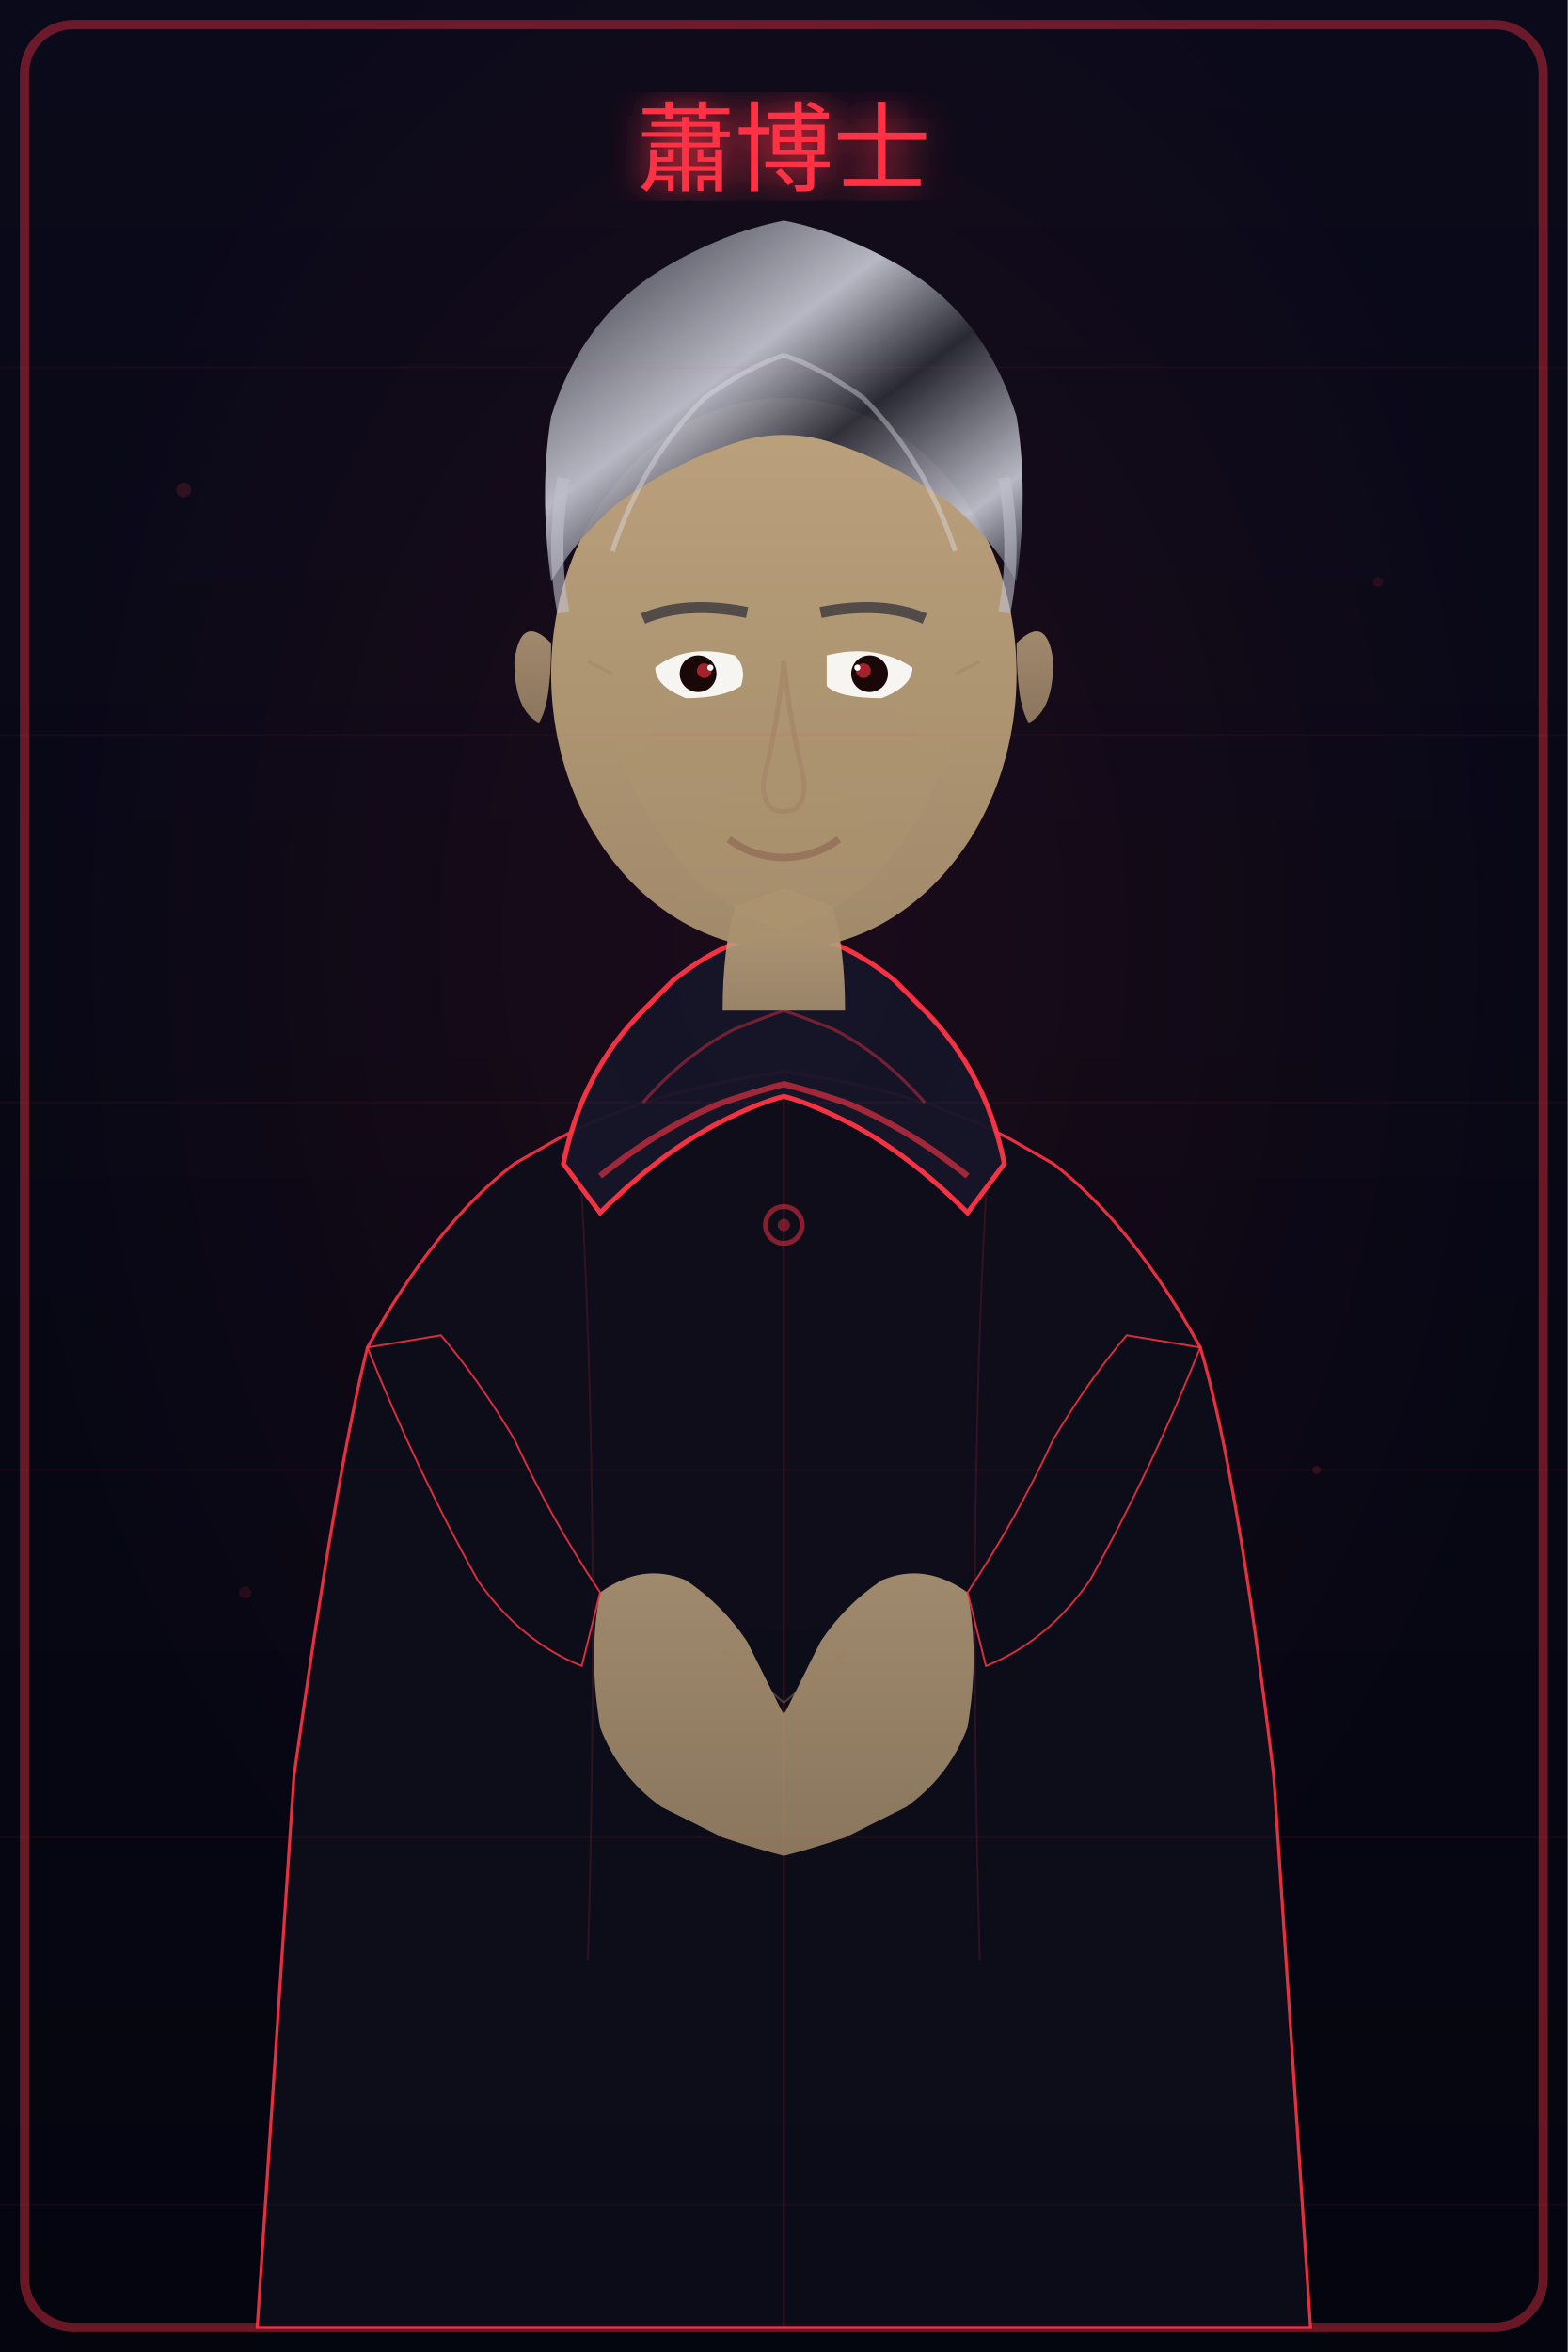
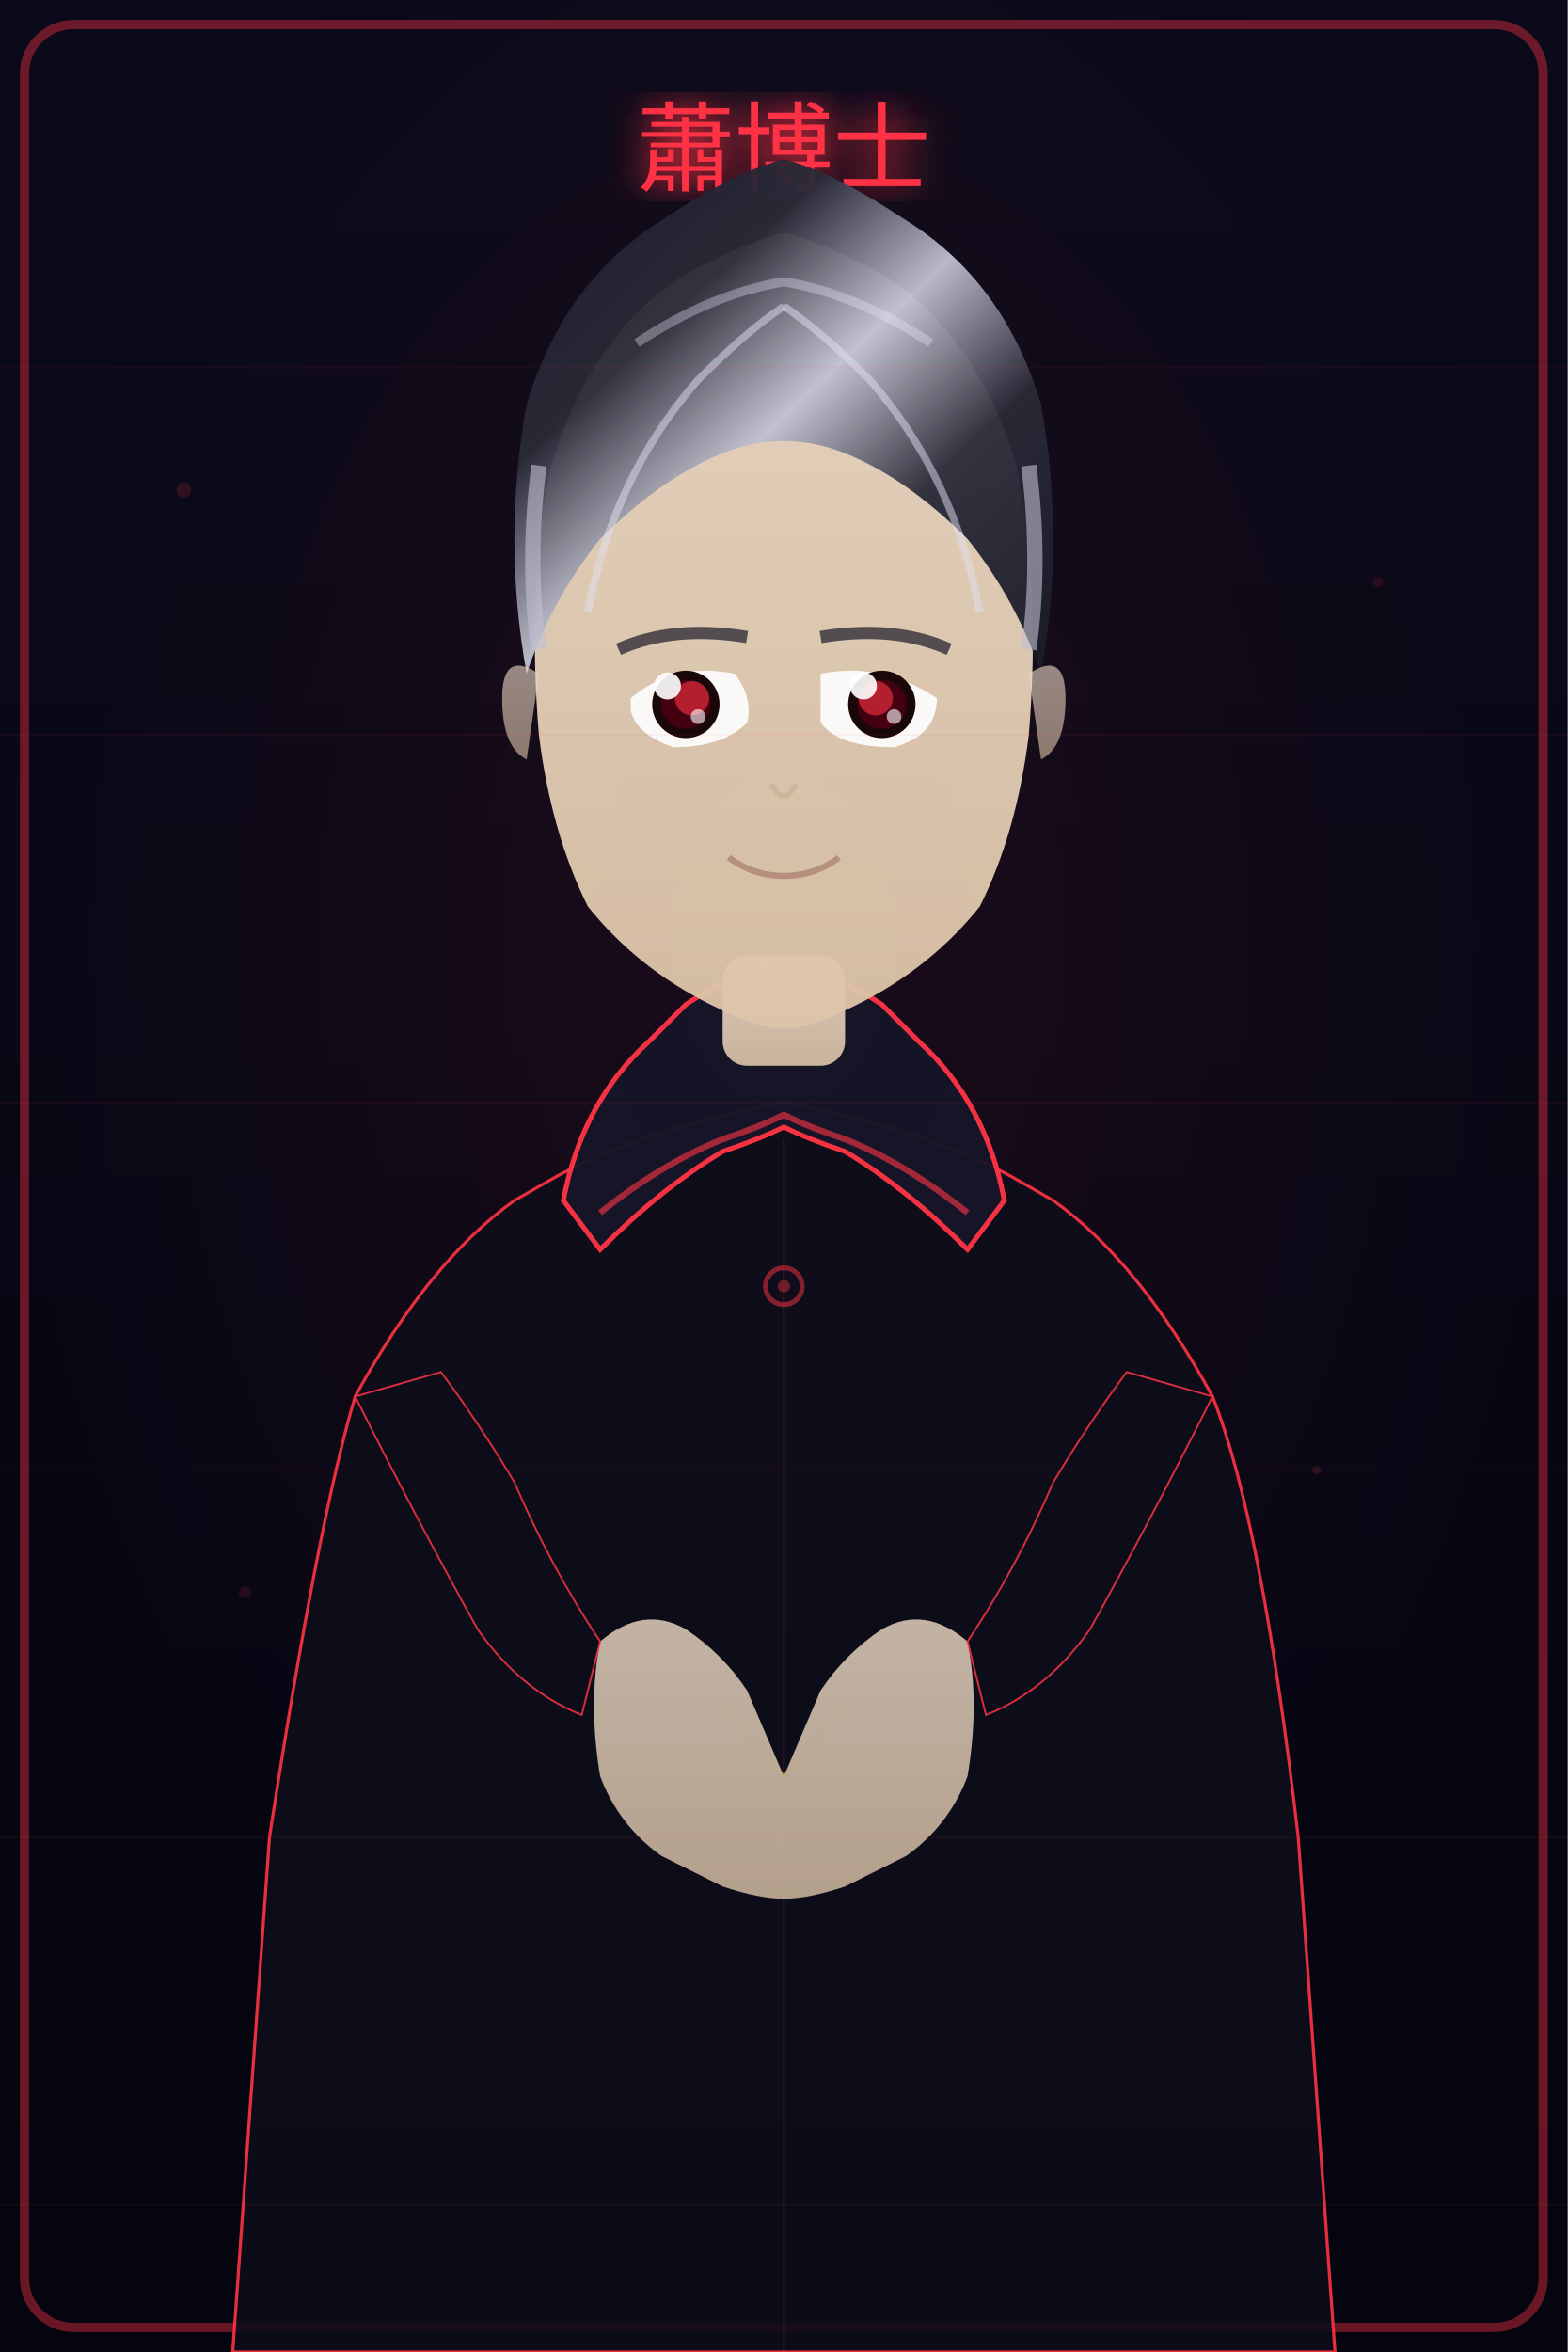
<svg xmlns="http://www.w3.org/2000/svg" width="256" height="384" viewBox="0 0 256 384">
  <defs>
    <linearGradient id="dc_bg" x1="0" y1="0" x2="0" y2="1">
      <stop offset="0%" stop-color="#0a0a1a" />
      <stop offset="100%" stop-color="#050510" />
    </linearGradient>
    <linearGradient id="dc_skin" x1="0" y1="0" x2="0" y2="1">
-       <stop offset="0%" stop-color="#c4a882" />
-       <stop offset="100%" stop-color="#a8906e" />
+       <stop offset="0%" stop-color="#f0dcc8" />
+       <stop offset="100%" stop-color="#dcc4a8" />
    </linearGradient>
    <linearGradient id="dc_hair" x1="0" y1="0" x2="1" y2="1">
-       <stop offset="0%" stop-color="#2a2a35" />
-       <stop offset="40%" stop-color="#c0c0cc" />
-       <stop offset="60%" stop-color="#2a2a35" />
-       <stop offset="85%" stop-color="#c0c0cc" />
-       <stop offset="100%" stop-color="#2a2a35" />
+       <stop offset="0%" stop-color="#1a1a28" />
+       <stop offset="30%" stop-color="#2a2a38" />
+       <stop offset="50%" stop-color="#c0c0d0" />
+       <stop offset="70%" stop-color="#2a2a38" />
+       <stop offset="100%" stop-color="#1a1a28" />
    </linearGradient>
    <radialGradient id="dc_glow" cx="0.5" cy="0.4" r="0.5">
      <stop offset="0%" stop-color="#ff3344" stop-opacity="0.08" />
      <stop offset="100%" stop-color="#ff3344" stop-opacity="0" />
    </radialGradient>
    <filter id="dc_neon">
      <feGaussianBlur stdDeviation="3" result="blur" />
      <feMerge>
        <feMergeNode in="blur" />
        <feMergeNode in="SourceGraphic" />
      </feMerge>
    </filter>
  </defs>
  <rect width="256" height="384" fill="url(#dc_bg)" />
  <rect width="256" height="384" fill="url(#dc_glow)" />
  <rect x="4" y="4" width="248" height="376" rx="8" fill="none" stroke="#ff3344" stroke-width="1.5" opacity="0.4" />
  <text x="128" y="30" font-family="monospace" font-size="16" fill="#ff3344" text-anchor="middle" filter="url(#dc_neon)">蕭博士</text>
-   <path d="M60,220 Q55,240 48,290 L42,380 H214 L208,290 Q202,240 196,220 Q185,200 172,190 L165,186 Q150,178 128,175 Q106,178 91,186 L84,190 Q71,200 60,220 Z" fill="#0d0d1a" stroke="#ff3344" stroke-width="0.5" opacity="0.9" />
-   <path d="M128,180 L128,380" fill="none" stroke="#ff3344" stroke-width="0.3" opacity="0.2" />
-   <path d="M95,195 Q98,250 96,320" fill="none" stroke="#ff3344" stroke-width="0.3" opacity="0.15" />
-   <path d="M161,195 Q158,250 160,320" fill="none" stroke="#ff3344" stroke-width="0.3" opacity="0.15" />
-   <path d="M98,260 Q105,255 112,258 Q118,262 122,268 L128,280 L134,268 Q138,262 144,258 Q151,255 158,260 Q160,270 158,282 Q155,290 148,295 L138,300 Q132,302 128,303 Q124,302 118,300 L108,295 Q101,290 98,282 Q96,270 98,260 Z" fill="url(#dc_skin)" opacity="0.8" />
-   <path d="M118,270 L128,280 L138,270" fill="none" stroke="#a08060" stroke-width="0.5" opacity="0.5" />
-   <path d="M114,266 L128,278" fill="none" stroke="#a08060" stroke-width="0.3" opacity="0.4" />
-   <path d="M142,266 L128,278" fill="none" stroke="#a08060" stroke-width="0.3" opacity="0.4" />
-   <path d="M60,220 Q68,240 78,258 Q85,268 95,272 L98,260 Q90,248 84,235 Q78,225 72,218 Z" fill="#0d0d1a" stroke="#ff3344" stroke-width="0.3" opacity="0.85" />
-   <path d="M196,220 Q188,240 178,258 Q171,268 161,272 L158,260 Q166,248 172,235 Q178,225 184,218 Z" fill="#0d0d1a" stroke="#ff3344" stroke-width="0.3" opacity="0.85" />
-   <path d="M92,190 Q95,175 105,165 L110,160 Q115,156 120,154 L128,152 L136,154 Q141,156 146,160 L151,165 Q161,175 164,190 L158,198 Q148,188 138,183 Q132,180 128,179 Q124,180 118,183 Q108,188 98,198 Z" fill="#151528" stroke="#ff3344" stroke-width="0.8" opacity="0.95" />
-   <path d="M105,180 Q112,172 120,168 Q125,166 128,165 Q131,166 136,168 Q144,172 151,180" fill="none" stroke="#ff3344" stroke-width="0.5" opacity="0.4" />
-   <path d="M98,192 Q108,184 118,180 Q124,178 128,177 Q132,178 138,180 Q148,184 158,192" fill="none" stroke="#ff3344" stroke-width="1" opacity="0.6" />
-   <path d="M118,165 Q118,155 120,148 L128,145 L136,148 Q138,155 138,165" fill="url(#dc_skin)" opacity="0.9" />
-   <ellipse cx="128" cy="110" rx="38" ry="45" fill="url(#dc_skin)" opacity="0.95" />
-   <path d="M100,120 Q105,135 115,145 Q122,150 128,152 Q134,150 141,145 Q151,135 156,120" fill="#b09870" opacity="0.3" />
-   <path d="M107,109 Q112,105 120,107 Q122,109 121,112 Q118,114 112,114 Q107,112 107,109 Z" fill="#ffffff" opacity="0.9" />
-   <circle cx="114" cy="110" r="3" fill="#1a0808" />
-   <circle cx="115" cy="109.5" r="1.2" fill="#ff3344" opacity="0.6" />
-   <circle cx="116" cy="109" r="0.5" fill="#ffffff" />
-   <path d="M135,107 Q143,105 149,109 Q149,112 144,114 Q137,114 135,112 Q135,109 135,107 Z" fill="#ffffff" opacity="0.9" />
-   <circle cx="142" cy="110" r="3" fill="#1a0808" />
-   <circle cx="141" cy="109.5" r="1.2" fill="#ff3344" opacity="0.6" />
-   <circle cx="140" cy="109" r="0.5" fill="#ffffff" />
-   <path d="M105,101 Q112,98 122,100" fill="none" stroke="#2a2a35" stroke-width="1.8" opacity="0.7" />
-   <path d="M134,100 Q144,98 151,101" fill="none" stroke="#2a2a35" stroke-width="1.8" opacity="0.7" />
-   <path d="M100,110 L96,108" fill="none" stroke="#a08060" stroke-width="0.5" opacity="0.4" />
-   <path d="M156,110 L160,108" fill="none" stroke="#a08060" stroke-width="0.5" opacity="0.4" />
-   <path d="M128,108 Q127,118 125,126 Q124,130 126,132 Q128,133 130,132 Q132,130 131,126 Q129,118 128,108" fill="none" stroke="#a08060" stroke-width="0.8" opacity="0.5" />
-   <path d="M119,137 Q123,140 128,140 Q133,140 137,137" fill="none" stroke="#8a6050" stroke-width="1.2" opacity="0.6" />
-   <path d="M90,95 Q88,80 90,68 Q95,52 108,44 Q118,38 128,36 Q138,38 148,44 Q161,52 166,68 Q168,80 166,95 Q162,88 155,82 Q145,75 135,72 Q128,70 121,72 Q111,75 101,82 Q94,88 90,95 Z" fill="url(#dc_hair)" opacity="0.95" />
-   <path d="M100,90 Q105,75 115,65 Q122,60 128,58" fill="none" stroke="#e0e0ee" stroke-width="0.8" opacity="0.4" />
-   <path d="M156,90 Q151,75 141,65 Q134,60 128,58" fill="none" stroke="#e0e0ee" stroke-width="0.8" opacity="0.4" />
-   <path d="M92,100 Q90,90 92,78" fill="none" stroke="#c0c0cc" stroke-width="2" opacity="0.6" />
-   <path d="M164,100 Q166,90 164,78" fill="none" stroke="#c0c0cc" stroke-width="2" opacity="0.6" />
-   <path d="M90,105 Q85,100 84,108 Q84,116 88,118 Q90,115 90,105 Z" fill="url(#dc_skin)" opacity="0.8" />
-   <path d="M166,105 Q171,100 172,108 Q172,116 168,118 Q166,115 166,105 Z" fill="url(#dc_skin)" opacity="0.8" />
-   <circle cx="128" cy="200" r="3" fill="none" stroke="#ff3344" stroke-width="0.8" opacity="0.5" />
-   <circle cx="128" cy="200" r="1" fill="#ff3344" opacity="0.4" />
+   <path d="M58,228 Q52,248 44,300 L38,384 H218 L212,300 Q206,248 198,228 Q186,206 172,196 L165,192 Q150,184 128,180 Q106,184 91,192 L84,196 Q70,206 58,228 Z" fill="#0d0d1a" stroke="#ff3344" stroke-width="0.5" opacity="0.9" />
+   <path d="M128,186 L128,384" fill="none" stroke="#ff3344" stroke-width="0.3" opacity="0.2" />
+   <path d="M98,268 Q105,262 112,266 Q118,270 122,276 L128,290 L134,276 Q138,270 144,266 Q151,262 158,268 Q160,278 158,290 Q155,298 148,303 L138,308 Q132,310 128,310 Q124,310 118,308 L108,303 Q101,298 98,290 Q96,278 98,268 Z" fill="url(#dc_skin)" opacity="0.8" />
+   <path d="M118,278 L128,290 L138,278" fill="none" stroke="#c4a888" stroke-width="0.5" opacity="0.5" />
+   <path d="M58,228 Q68,248 78,266 Q85,276 95,280 L98,268 Q90,256 84,242 Q78,232 72,224 Z" fill="#0d0d1a" stroke="#ff3344" stroke-width="0.3" opacity="0.85" />
+   <path d="M198,228 Q188,248 178,266 Q171,276 161,280 L158,268 Q166,256 172,242 Q178,232 184,224 Z" fill="#0d0d1a" stroke="#ff3344" stroke-width="0.3" opacity="0.85" />
+   <path d="M92,196 Q95,180 106,170 L112,164 Q118,160 124,158 L128,156 L132,158 Q138,160 144,164 L150,170 Q161,180 164,196 L158,204 Q148,194 138,188 Q132,186 128,184 Q124,186 118,188 Q108,194 98,204 Z" fill="#151528" stroke="#ff3344" stroke-width="0.8" opacity="0.95" />
+   <path d="M98,198 Q108,190 118,186 Q124,184 128,182 Q132,184 138,186 Q148,190 158,198" fill="none" stroke="#ff3344" stroke-width="1" opacity="0.6" />
+   <rect x="118" y="156" width="20" height="18" rx="4" fill="url(#dc_skin)" opacity="0.9" />
+   <path d="M88,120 Q86,96 90,76 Q96,56 110,46 Q120,40 128,38 Q136,40 146,46 Q160,56 166,76 Q170,96 168,120 Q166,136 160,148 Q152,158 140,164 Q132,168 128,168 Q124,168 116,164 Q104,158 96,148 Q90,136 88,120 Z" fill="url(#dc_skin)" opacity="0.95" />
+   <path d="M103,114 Q110,108 120,110 Q123,114 122,118 Q118,122 110,122 Q104,120 103,116 Z" fill="#ffffff" opacity="0.9" />
+   <ellipse cx="112" cy="115" rx="5.5" ry="5.5" fill="#1a0808" />
+   <ellipse cx="112" cy="115" rx="4" ry="4" fill="#440011" />
+   <ellipse cx="113" cy="114" rx="2.8" ry="2.8" fill="#ff3344" opacity="0.6" />
+   <circle cx="109" cy="112" r="2.2" fill="#ffffff" opacity="0.9" />
+   <circle cx="114" cy="117" r="1.2" fill="#ffffff" opacity="0.6" />
+   <path d="M134,110 Q144,108 153,114 Q153,120 146,122 Q137,122 134,118 Q134,114 134,110 Z" fill="#ffffff" opacity="0.9" />
+   <ellipse cx="144" cy="115" rx="5.5" ry="5.5" fill="#1a0808" />
+   <ellipse cx="144" cy="115" rx="4" ry="4" fill="#440011" />
+   <ellipse cx="143" cy="114" rx="2.8" ry="2.8" fill="#ff3344" opacity="0.6" />
+   <circle cx="141" cy="112" r="2.2" fill="#ffffff" opacity="0.9" />
+   <circle cx="146" cy="117" r="1.2" fill="#ffffff" opacity="0.6" />
+   <path d="M101,106 Q110,102 122,104" fill="none" stroke="#1a1a28" stroke-width="2" opacity="0.7" />
+   <path d="M134,104 Q146,102 155,106" fill="none" stroke="#1a1a28" stroke-width="2" opacity="0.7" />
+   <path d="M126,128 Q128,132 130,128" fill="none" stroke="#c4a888" stroke-width="0.8" opacity="0.5" />
+   <path d="M119,140 Q123,143 128,143 Q133,143 137,140" fill="none" stroke="#a07060" stroke-width="1" opacity="0.6" />
+   <path d="M86,110 Q82,88 86,66 Q92,46 108,36 Q120,28 128,26 Q136,28 148,36 Q164,46 170,66 Q174,88 170,110 Q166,98 158,88 Q148,78 138,74 Q128,70 118,74 Q108,78 98,88 Q90,98 86,110 Z" fill="url(#dc_hair)" opacity="0.95" />
+   <path d="M96,100 Q100,78 114,62 Q122,54 128,50" fill="none" stroke="#e0e0f0" stroke-width="1.2" opacity="0.5" />
+   <path d="M160,100 Q156,78 142,62 Q134,54 128,50" fill="none" stroke="#e0e0f0" stroke-width="1.2" opacity="0.5" />
+   <path d="M104,56 Q116,48 128,46 Q140,48 152,56" fill="none" stroke="#e8e8f8" stroke-width="1.5" opacity="0.35" />
+   <path d="M88,106 Q86,92 88,76" fill="none" stroke="#c0c0d0" stroke-width="2.5" opacity="0.6" />
+   <path d="M168,106 Q170,92 168,76" fill="none" stroke="#c0c0d0" stroke-width="2.5" opacity="0.6" />
+   <path d="M88,110 Q82,106 82,114 Q82,122 86,124" fill="url(#dc_skin)" opacity="0.6" />
+   <path d="M168,110 Q174,106 174,114 Q174,122 170,124" fill="url(#dc_skin)" opacity="0.6" />
+   <circle cx="128" cy="210" r="3" fill="none" stroke="#ff3344" stroke-width="0.8" opacity="0.5" />
+   <circle cx="128" cy="210" r="1" fill="#ff3344" opacity="0.4" />
  <circle cx="30" cy="80" r="1.2" fill="#ff3344" opacity="0.15" />
  <circle cx="225" cy="95" r="0.8" fill="#ff3344" opacity="0.12" />
  <circle cx="40" cy="260" r="1" fill="#ff3344" opacity="0.12" />
  <circle cx="215" cy="240" r="0.7" fill="#ff3344" opacity="0.15" />
  <line x1="0" y1="60" x2="256" y2="60" stroke="#ff3344" stroke-width="0.3" opacity="0.06" />
  <line x1="0" y1="120" x2="256" y2="120" stroke="#ff3344" stroke-width="0.3" opacity="0.06" />
  <line x1="0" y1="180" x2="256" y2="180" stroke="#ff3344" stroke-width="0.3" opacity="0.06" />
  <line x1="0" y1="240" x2="256" y2="240" stroke="#ff3344" stroke-width="0.3" opacity="0.06" />
  <line x1="0" y1="300" x2="256" y2="300" stroke="#ff3344" stroke-width="0.3" opacity="0.06" />
  <line x1="0" y1="360" x2="256" y2="360" stroke="#ff3344" stroke-width="0.3" opacity="0.06" />
</svg>
